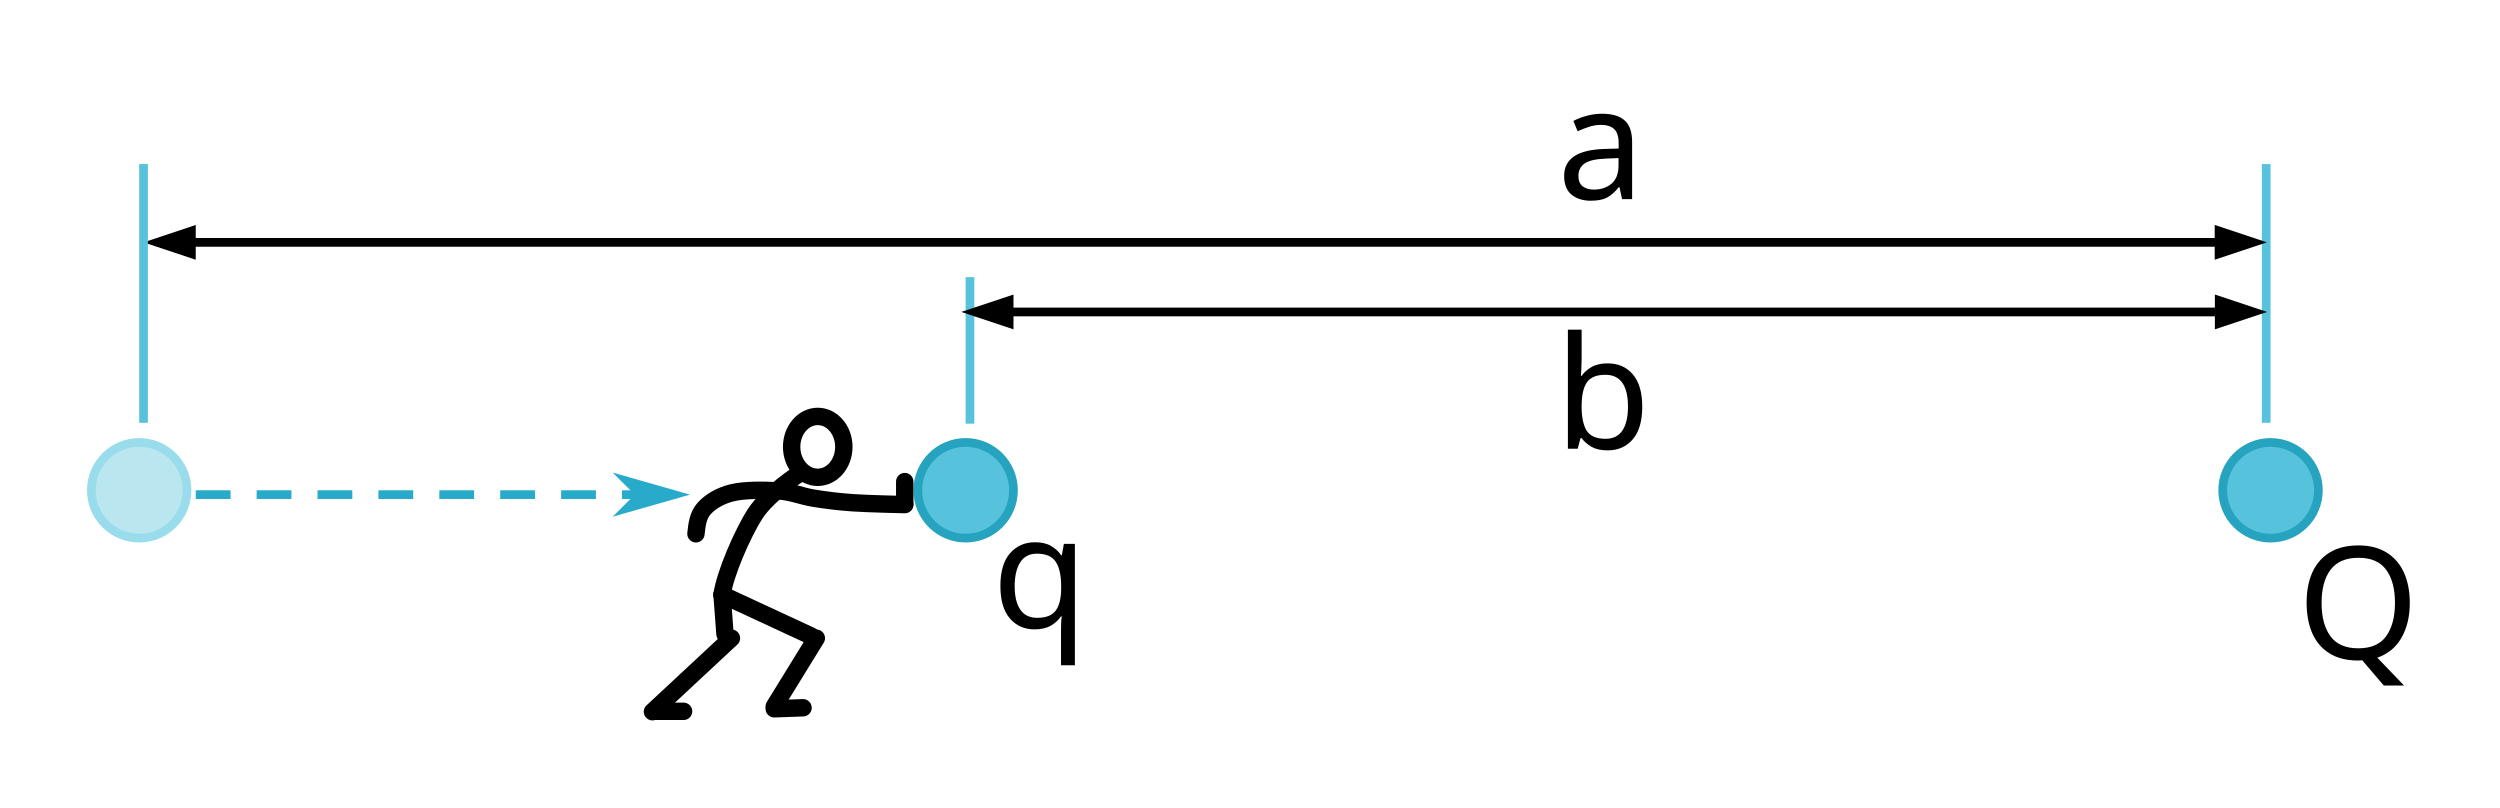
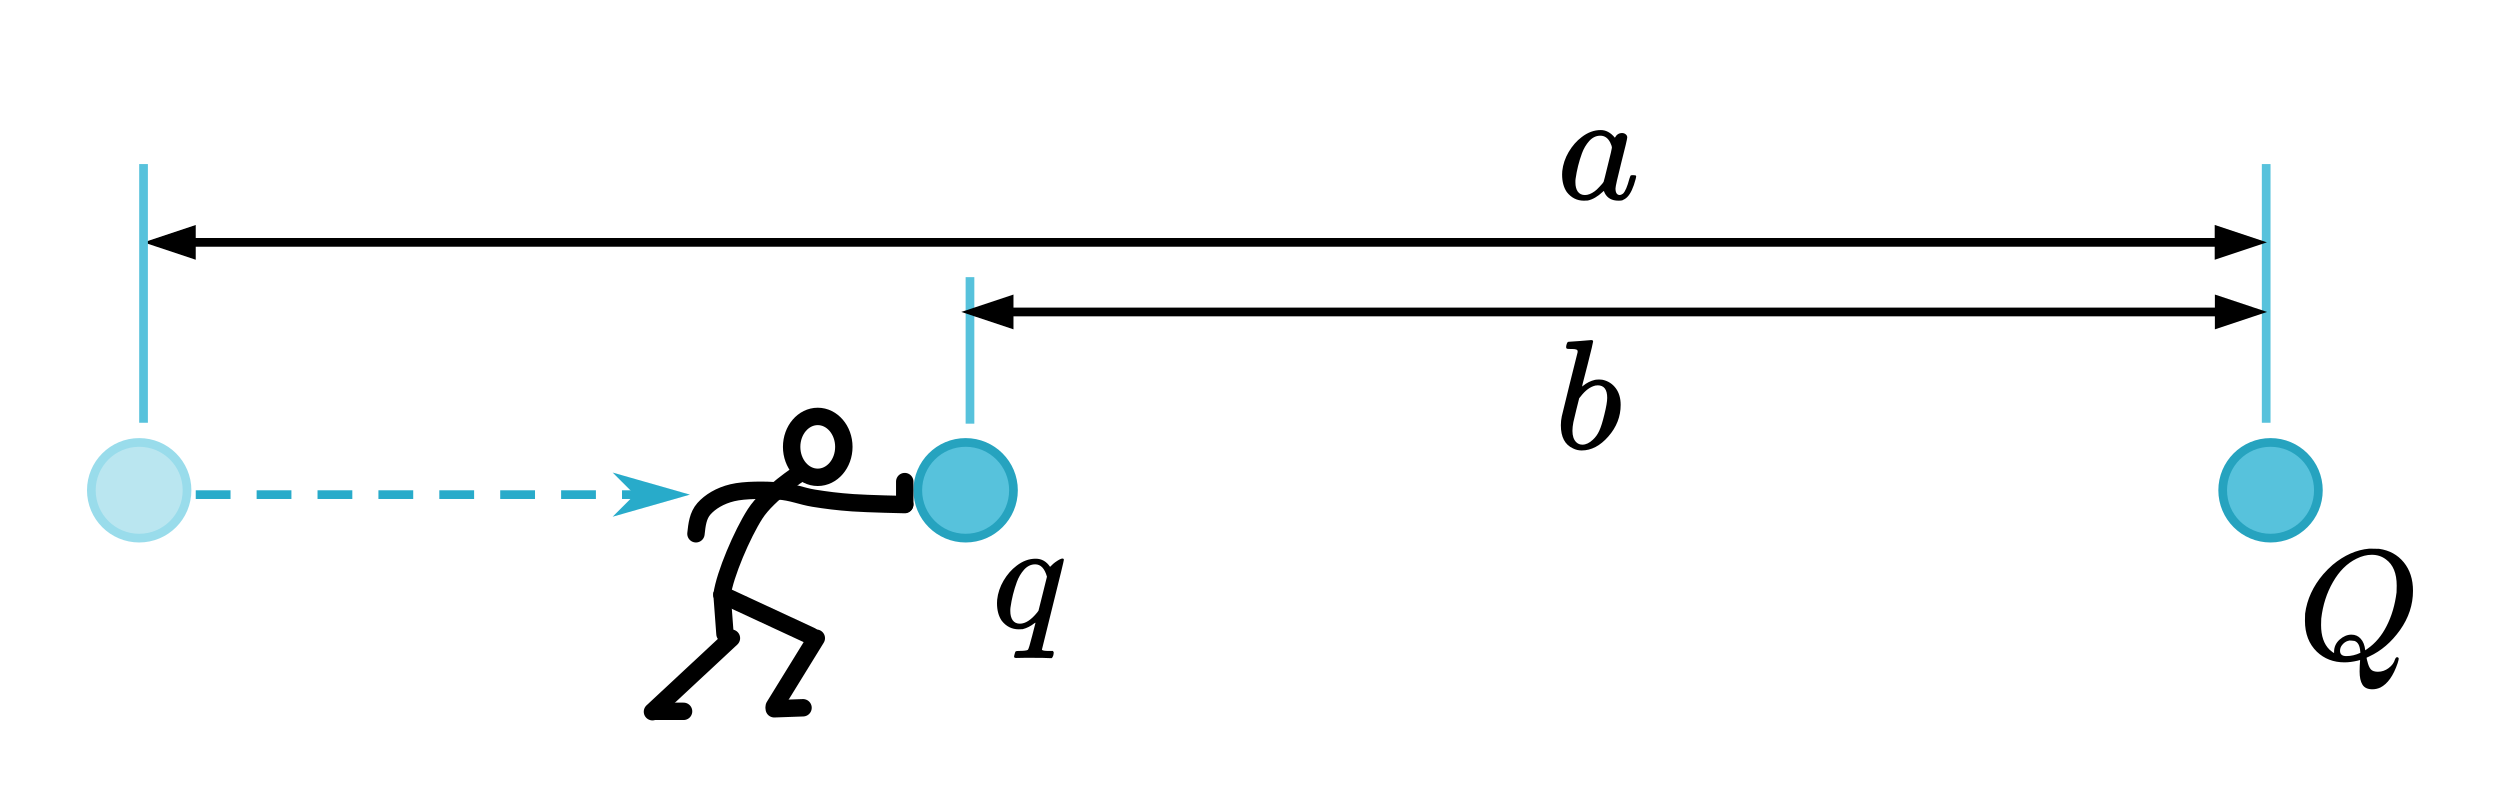
<svg xmlns="http://www.w3.org/2000/svg" width="287.377pt" height="92.821pt" viewBox="0 0 287.377 92.821" version="1.1" id="svg4155">
  <defs id="defs4157">
    <marker orient="auto" refY="0" refX="0" id="Arrow1Mend" style="overflow:visible">
      <path id="path4924" d="M 0,0 5,-5 -12.5,0 5,5 0,0 Z" style="fill:#28abca;fill-opacity:1;fill-rule:evenodd;stroke:#28abca;stroke-width:1pt;stroke-opacity:1" transform="matrix(-0.4,0,0,-0.4,-4,0)" />
    </marker>
    <marker orient="auto" refY="0" refX="0" id="Arrow1Lend" style="overflow:visible">
      <path id="path4918" d="M 0,0 5,-5 -12.5,0 5,5 0,0 Z" style="fill:#28abca;fill-opacity:1;fill-rule:evenodd;stroke:#28abca;stroke-width:1pt;stroke-opacity:1" transform="matrix(-0.8,0,0,-0.8,-10,0)" />
    </marker>
    <g id="g4159">
      <symbol overflow="visible" id="glyph0-0" style="overflow:visible">
        <path style="stroke:none" d="m 2.5,0 0,-11.25 9,0 0,11.25 z m 0.281,-0.281 8.438,0 0,-10.688 -8.438,0 z m 0,0" id="path4162" />
      </symbol>
      <symbol overflow="visible" id="glyph0-1" style="overflow:visible">
        <path style="stroke:none" d="m 8.531,-7.953 -2.875,9.938 c -0.125,0.445 -0.188,0.738 -0.188,0.875 0,0.133 0.031,0.25 0.094,0.344 0.07,0.094 0.164,0.164 0.281,0.219 0.188,0.07 0.426,0.109 0.719,0.109 l -0.094,0.312 -4.203,0 0.078,-0.312 C 2.914,3.477 3.273,3.426 3.422,3.375 3.641,3.289 3.82,3.145 3.969,2.938 4.113,2.738 4.273,2.32 4.453,1.688 L 5.656,-2.641 C 4.883,-1.516 4.164,-0.723 3.5,-0.266 3.02,0.055 2.578,0.219 2.172,0.219 1.586,0.219 1.145,-0.02 0.844,-0.5 0.539,-0.977 0.391,-1.492 0.391,-2.047 c 0,-0.883 0.27,-1.812 0.812,-2.781 C 1.754,-5.805 2.473,-6.602 3.359,-7.219 4.055,-7.707 4.688,-7.953 5.25,-7.953 c 0.414,0 0.758,0.105 1.031,0.312 C 6.551,-7.441 6.75,-7.125 6.875,-6.688 l 0.281,-0.984 z m -2,1.719 c 0,-0.375 -0.117,-0.68 -0.344,-0.922 -0.23,-0.25 -0.512,-0.375 -0.844,-0.375 -0.719,0 -1.477,0.621 -2.266,1.859 -0.781,1.23 -1.172,2.387 -1.172,3.469 0,0.449 0.094,0.789 0.281,1.016 0.195,0.219 0.438,0.328 0.719,0.328 0.363,0 0.77,-0.195 1.219,-0.594 0.688,-0.602 1.258,-1.375 1.719,-2.312 0.457,-0.945 0.688,-1.77 0.688,-2.469 z m 0,0" id="path4165" />
      </symbol>
      <symbol overflow="visible" id="glyph0-2" style="overflow:visible">
        <path style="stroke:none" d="M 5.266,0.266 3,2.109 c 0.352,-0.062 0.68,-0.094 0.984,-0.094 0.301,0 0.57,0.016 0.812,0.047 0.25,0.039 0.781,0.148 1.594,0.328 0.82,0.188 1.539,0.281 2.156,0.281 0.645,0 1.191,-0.117 1.641,-0.344 0.457,-0.219 0.898,-0.594 1.328,-1.125 L 11.812,1.344 C 11.207,2.207 10.492,2.832 9.672,3.219 8.859,3.602 7.988,3.797 7.062,3.797 6.551,3.797 5.852,3.695 4.969,3.5 3.613,3.195 2.672,3.047 2.141,3.047 1.93,3.047 1.758,3.062 1.625,3.094 1.5,3.125 1.312,3.195 1.062,3.312 L 0.859,3.062 4.453,0.219 C 3.336,0.062 2.492,-0.426 1.922,-1.25 1.348,-2.07 1.062,-2.953 1.062,-3.891 1.062,-5.172 1.445,-6.5 2.219,-7.875 3,-9.25 3.992,-10.312 5.203,-11.062 c 1.207,-0.75 2.395,-1.125 3.562,-1.125 0.875,0 1.613,0.18 2.219,0.531 0.613,0.344 1.086,0.855 1.422,1.531 0.332,0.668 0.5,1.355 0.5,2.062 0,1.344 -0.387,2.711 -1.156,4.094 -0.762,1.375 -1.715,2.422 -2.859,3.141 -1.137,0.711 -2.344,1.07 -3.625,1.094 z M 8.562,-11.625 c -0.586,0 -1.156,0.148 -1.719,0.438 -0.562,0.281 -1.121,0.758 -1.672,1.422 C 4.617,-9.109 4.125,-8.25 3.688,-7.188 3.156,-5.875 2.891,-4.633 2.891,-3.469 c 0,0.836 0.211,1.574 0.641,2.219 0.426,0.637 1.082,0.953 1.969,0.953 0.531,0 1.051,-0.129 1.562,-0.391 0.52,-0.258 1.055,-0.707 1.609,-1.344 0.695,-0.812 1.281,-1.836 1.75,-3.078 0.477,-1.25 0.719,-2.41 0.719,-3.484 0,-0.789 -0.215,-1.492 -0.641,-2.109 C 10.07,-11.316 9.426,-11.625 8.562,-11.625 Z m 0,0" id="path4168" />
      </symbol>
      <symbol overflow="visible" id="glyph1-0" style="overflow:visible">
        <path style="stroke:none" d="m 2.25,0 0,-11.25 9,0 0,11.25 z m 0.281,-0.281 8.438,0 0,-10.688 -8.438,0 z m 0,0" id="path4171" />
      </symbol>
      <symbol overflow="visible" id="glyph1-1" style="overflow:visible">
        <path style="stroke:none" d="m 0.594,0 1.953,-9.328 1.406,0 -0.391,1.906 C 4.039,-8.148 4.508,-8.688 4.969,-9.031 5.426,-9.375 5.895,-9.547 6.375,-9.547 c 0.32,0 0.711,0.117 1.172,0.344 L 6.906,-7.719 C 6.625,-7.926 6.32,-8.031 6,-8.031 c -0.562,0 -1.137,0.312 -1.719,0.938 -0.586,0.625 -1.043,1.742 -1.375,3.344 L 2.109,0 Z m 0,0" id="path4174" />
      </symbol>
      <symbol overflow="visible" id="glyph2-0" style="overflow:visible">
        <path style="stroke:none" d="m 1.5,0 0,-7.5 6,0 0,7.5 z m 0.188,-0.188 5.625,0 0,-7.125 -5.625,0 z m 0,0" id="path4177" />
      </symbol>
      <symbol overflow="visible" id="glyph2-1" style="overflow:visible">
        <path style="stroke:none" d="M -0.016,0 3.281,-8.594 4.5,-8.594 8.016,0 6.734,0 5.719,-2.609 l -3.578,0 L 1.188,0 Z m 2.484,-3.531 2.906,0 -0.891,-2.375 C 4.203,-6.625 4,-7.219 3.875,-7.688 3.758,-7.133 3.602,-6.586 3.406,-6.047 Z m 0,0" id="path4180" />
      </symbol>
      <symbol overflow="visible" id="glyph2-2" style="overflow:visible">
        <path style="stroke:none" d="m 0.875,0 0,-8.594 3.234,0 c 0.656,0 1.18,0.09 1.578,0.266 0.395,0.18 0.703,0.449 0.922,0.812 0.227,0.355 0.344,0.73 0.344,1.125 0,0.367 -0.102,0.711 -0.297,1.031 -0.199,0.324 -0.5,0.586 -0.906,0.781 0.52,0.156 0.914,0.422 1.188,0.797 0.281,0.367 0.422,0.797 0.422,1.297 0,0.398 -0.086,0.773 -0.25,1.125 -0.168,0.344 -0.375,0.609 -0.625,0.797 -0.25,0.188 -0.57,0.328 -0.953,0.422 C 5.156,-0.047 4.695,0 4.156,0 Z m 1.141,-4.984 1.859,0 c 0.5,0 0.859,-0.031 1.078,-0.094 0.289,-0.082 0.508,-0.223 0.656,-0.422 0.145,-0.207 0.219,-0.461 0.219,-0.766 0,-0.281 -0.07,-0.531 -0.203,-0.75 -0.137,-0.219 -0.336,-0.363 -0.594,-0.438 -0.25,-0.082 -0.684,-0.125 -1.297,-0.125 l -1.719,0 z m 0,3.969 2.141,0 c 0.363,0 0.617,-0.016 0.766,-0.047 0.27,-0.039 0.488,-0.113 0.656,-0.219 0.176,-0.113 0.32,-0.273 0.438,-0.484 0.113,-0.207 0.172,-0.445 0.172,-0.719 0,-0.32 -0.086,-0.602 -0.25,-0.844 -0.156,-0.238 -0.383,-0.406 -0.672,-0.5 C 4.973,-3.922 4.551,-3.969 4,-3.969 l -1.984,0 z m 0,0" id="path4183" />
      </symbol>
      <symbol overflow="visible" id="glyph3-0" style="overflow:visible">
        <path style="stroke:none" d="m 2.25,0 0,-11.25 9,0 0,11.25 z m 0.281,-0.281 8.438,0 0,-10.688 -8.438,0 z m 0,0" id="path4186" />
      </symbol>
      <symbol overflow="visible" id="glyph3-1" style="overflow:visible">
        <path style="stroke:none" d="m -0.031,0 4.953,-12.891 1.844,0 L 12.031,0 l -1.938,0 -1.5,-3.906 -5.391,0 L 1.781,0 Z m 3.719,-5.297 4.375,0 -1.344,-3.562 c -0.418,-1.082 -0.727,-1.973 -0.922,-2.672 -0.156,0.824 -0.387,1.641 -0.688,2.453 z m 0,0" id="path4189" />
      </symbol>
      <symbol overflow="visible" id="glyph3-2" style="overflow:visible">
        <path style="stroke:none" d="m 1.312,0 0,-12.891 4.844,0 c 0.977,0 1.766,0.133 2.359,0.391 0.594,0.262 1.055,0.664 1.391,1.203 0.344,0.543 0.516,1.109 0.516,1.703 0,0.555 -0.152,1.074 -0.453,1.562 -0.293,0.492 -0.742,0.883 -1.344,1.172 0.781,0.23 1.379,0.621 1.797,1.172 0.414,0.555 0.625,1.203 0.625,1.953 0,0.605 -0.133,1.168 -0.391,1.688 -0.25,0.512 -0.562,0.906 -0.938,1.188 C 9.344,-0.578 8.875,-0.363 8.312,-0.219 7.75,-0.07 7.055,0 6.234,0 Z m 1.719,-7.469 2.781,0 c 0.75,0 1.289,-0.051 1.625,-0.156 C 7.875,-7.75 8.203,-7.957 8.422,-8.25 8.641,-8.551 8.75,-8.93 8.75,-9.391 c 0,-0.426 -0.105,-0.801 -0.312,-1.125 -0.211,-0.32 -0.508,-0.539 -0.891,-0.656 -0.375,-0.125 -1.027,-0.188 -1.953,-0.188 l -2.562,0 z m 0,5.953 3.203,0 c 0.551,0 0.938,-0.02 1.156,-0.062 C 7.785,-1.648 8.113,-1.77 8.375,-1.938 8.633,-2.102 8.848,-2.344 9.016,-2.656 9.191,-2.969 9.281,-3.328 9.281,-3.734 c 0,-0.477 -0.125,-0.895 -0.375,-1.25 -0.242,-0.352 -0.578,-0.602 -1.016,-0.75 C 7.453,-5.879 6.82,-5.953 6,-5.953 l -2.969,0 z m 0,0" id="path4192" />
      </symbol>
    </g>
  </defs>
  <path id="path4195" d="m 260.5,48.597 0,-29.738" style="fill:none;stroke:#57c2dc;stroke-width:1;stroke-linecap:butt;stroke-linejoin:miter;stroke-miterlimit:8;stroke-opacity:1" />
  <path id="path4205" d="m 255.5,56.359 c 0,-3.039 2.461,-5.5 5.5,-5.5 3.039,0 5.5,2.461 5.5,5.5 0,3.039 -2.461,5.5 -5.5,5.5 -3.039,0 -5.5,-2.461 -5.5,-5.5 z m 0,0" style="fill:#57c2dc;fill-opacity:1;fill-rule:nonzero;stroke:#26a3bf;stroke-width:1;stroke-linecap:butt;stroke-linejoin:miter;stroke-miterlimit:8;stroke-opacity:1" />
  <path id="path4207" d="m 22.5,25.859 0,1.5 232.082,0 0,-1.5 6,2 -6,2 0,-1.5 -232.082,0 0,1.5 -6,-2 z m 0,0" style="fill:#000000;fill-opacity:1;fill-rule:nonzero;stroke:none" />
  <path id="path4209" d="m 16.5,48.597 0,-29.738" style="fill:none;stroke:#57c2dc;stroke-width:1;stroke-linecap:butt;stroke-linejoin:miter;stroke-miterlimit:8;stroke-opacity:1" />
  <path id="path4219" d="m 105.5,56.359 c 0,-3.039 2.461,-5.5 5.5,-5.5 3.039,0 5.5,2.461 5.5,5.5 0,3.039 -2.461,5.5 -5.5,5.5 -3.039,0 -5.5,-2.461 -5.5,-5.5 z m 0,0" style="fill:#57c2dc;fill-opacity:1;fill-rule:nonzero;stroke:#26a3bf;stroke-width:1;stroke-linecap:butt;stroke-linejoin:miter;stroke-miterlimit:8;stroke-opacity:1" />
  <path id="path4221" d="m 111.5,48.702 0,-16.844" style="fill:none;stroke:#57c2dc;stroke-width:1;stroke-linecap:butt;stroke-linejoin:miter;stroke-miterlimit:8;stroke-opacity:1" />
  <path id="path4223" d="m 116.5,33.859 0,1.5 138.102,0 0,-1.5 6,2 -6,2 0,-1.5 -138.102,0 0,1.5 -6,-2 z m 0,0" style="fill:#000000;fill-opacity:1;fill-rule:nonzero;stroke:none" />
  <path id="path4233" d="m 22.5,56.859 54.84,0" style="fill:none;stroke:#28abca;stroke-width:1;stroke-linecap:butt;stroke-linejoin:miter;stroke-miterlimit:8;stroke-dasharray:4, 3;stroke-dashoffset:0;stroke-opacity:1;marker-end:url(#Arrow1Mend)" />
  <g id="g4861" transform="translate(-31,-9.641409)">
    <path style="fill:none;stroke:#000000;stroke-width:2;stroke-linecap:butt;stroke-linejoin:miter;stroke-miterlimit:8;stroke-opacity:1" d="m 128,61.009 c 0,-1.934 -1.344,-3.5 -3,-3.5 -1.656,0 -3,1.566 -3,3.5 0,1.934 1.344,3.5 3,3.5 1.656,0 3,-1.566 3,-3.5 z m 0,0" id="path4237" />
    <path style="fill:none;stroke:#000000;stroke-width:2;stroke-linecap:round;stroke-linejoin:miter;stroke-miterlimit:8;stroke-opacity:1" d="m 135,65 0,2.598" id="path4239" />
    <path style="fill:none;stroke:#000000;stroke-width:2;stroke-linecap:round;stroke-linejoin:miter;stroke-miterlimit:8;stroke-opacity:1" d="M 123.309,91 120,91.117" id="path4241" />
    <path style="fill:none;stroke:#000000;stroke-width:2;stroke-linecap:round;stroke-linejoin:miter;stroke-miterlimit:8;stroke-opacity:1" d="m 120,90.848 4.836,-7.848" id="path4243" />
    <path style="fill:none;stroke:#000000;stroke-width:2;stroke-linecap:round;stroke-linejoin:miter;stroke-miterlimit:8;stroke-opacity:1" d="M 124.215,82.738 114,78" id="path4245" />
    <path style="fill:none;stroke:#000000;stroke-width:2;stroke-linecap:round;stroke-linejoin:miter;stroke-miterlimit:8;stroke-opacity:1" d="m 114,78 0.336,4.516" id="path4247" />
    <path style="fill:none;stroke:#000000;stroke-width:2;stroke-linecap:round;stroke-linejoin:miter;stroke-miterlimit:8;stroke-opacity:1" d="M 115.078,83 106,91.453" id="path4249" />
    <path style="fill:none;stroke:#000000;stroke-width:2;stroke-linecap:round;stroke-linejoin:miter;stroke-miterlimit:8;stroke-opacity:1" d="m 106.327,91.409 3.25,0" id="path4251" />
    <path style="fill:none;stroke:#000000;stroke-width:2;stroke-linecap:round;stroke-linejoin:miter;stroke-miterlimit:8;stroke-opacity:1" d="m 114,78 c 0.328,-2.332 2.305,-6.961 3.805,-9.297 C 119.305,66.371 123,64 123,64" id="path4253" />
    <path style="fill:none;stroke:#000000;stroke-width:2;stroke-linecap:round;stroke-linejoin:miter;stroke-miterlimit:8;stroke-opacity:1" d="m 111,71 c 0.113,-1.051 0.227,-2.098 0.922,-2.883 0.699,-0.789 1.836,-1.496 3.262,-1.836 1.426,-0.344 3.734,-0.316 5.293,-0.211 1.559,0.105 2.637,0.609 4.062,0.84 1.426,0.227 2.75,0.402 4.492,0.523 C 130.773,67.555 135,67.645 135,67.645" id="path4255" />
  </g>
  <path id="path4265" d="m 10.5,56.359 c 0,-3.039 2.461,-5.5 5.5,-5.5 3.039,0 5.5,2.461 5.5,5.5 0,3.039 -2.461,5.5 -5.5,5.5 -3.039,0 -5.5,-2.461 -5.5,-5.5 z m 0,0" style="fill:#bae6f0;fill-opacity:1;fill-rule:nonzero;stroke:#99dceb;stroke-width:1;stroke-linecap:butt;stroke-linejoin:miter;stroke-miterlimit:8;stroke-opacity:1" />
-   <text xml:space="preserve" style="font-style:normal;font-variant:normal;font-weight:normal;font-stretch:normal;font-size:32px;line-height:125%;font-family:KaTeX_Main;-inkscape-font-specification:'KaTeX_Main, Normal';text-align:start;letter-spacing:0px;word-spacing:0px;writing-mode:lr-tb;text-anchor:start;fill:#000000;fill-opacity:1;stroke:none;stroke-width:1px;stroke-linecap:butt;stroke-linejoin:miter;stroke-opacity:1" x="264.056" y="75.743" id="text26442">
-     <tspan id="tspan26444" x="264.056" y="75.743" style="font-style:normal;font-variant:normal;font-weight:normal;font-stretch:normal;font-size:18px;line-height:125%;font-family:KaTeX_Math;-inkscape-font-specification:'KaTeX_Math, Normal';text-align:start;writing-mode:lr-tb;text-anchor:start">Q</tspan>
-   </text>
-   <text xml:space="preserve" style="font-style:normal;font-variant:normal;font-weight:normal;font-stretch:normal;font-size:32px;line-height:125%;font-family:KaTeX_Main;-inkscape-font-specification:'KaTeX_Main, Normal';text-align:start;letter-spacing:0px;word-spacing:0px;writing-mode:lr-tb;text-anchor:start;fill:#000000;fill-opacity:1;stroke:none;stroke-width:1px;stroke-linecap:butt;stroke-linejoin:miter;stroke-opacity:1" x="178.701" y="51.583" id="text26442-3">
-     <tspan id="tspan26444-7" x="178.701" y="51.583" style="font-style:normal;font-variant:normal;font-weight:normal;font-stretch:normal;font-size:18px;line-height:125%;font-family:KaTeX_Math;-inkscape-font-specification:'KaTeX_Math, Normal';text-align:start;writing-mode:lr-tb;text-anchor:start">b</tspan>
-   </text>
-   <text xml:space="preserve" style="font-style:normal;font-variant:normal;font-weight:normal;font-stretch:normal;font-size:32px;line-height:125%;font-family:KaTeX_Main;-inkscape-font-specification:'KaTeX_Main, Normal';text-align:start;letter-spacing:0px;word-spacing:0px;writing-mode:lr-tb;text-anchor:start;fill:#000000;fill-opacity:1;stroke:none;stroke-width:1px;stroke-linecap:butt;stroke-linejoin:miter;stroke-opacity:1" x="178.971" y="22.888" id="text26442-5">
-     <tspan id="tspan26444-0" x="178.971" y="22.888" style="font-style:normal;font-variant:normal;font-weight:normal;font-stretch:normal;font-size:18px;line-height:125%;font-family:KaTeX_Math;-inkscape-font-specification:'KaTeX_Math, Normal';text-align:start;writing-mode:lr-tb;text-anchor:start">a</tspan>
-   </text>
-   <text xml:space="preserve" style="font-style:normal;font-variant:normal;font-weight:normal;font-stretch:normal;font-size:32px;line-height:125%;font-family:KaTeX_Main;-inkscape-font-specification:'KaTeX_Main, Normal';text-align:start;letter-spacing:0px;word-spacing:0px;writing-mode:lr-tb;text-anchor:start;fill:#000000;fill-opacity:1;stroke:none;stroke-width:1px;stroke-linecap:butt;stroke-linejoin:miter;stroke-opacity:1" x="114.012" y="72.161" id="text26442-3-4">
-     <tspan id="tspan26444-7-3" x="114.012" y="72.161" style="font-style:normal;font-variant:normal;font-weight:normal;font-stretch:normal;font-size:18px;line-height:125%;font-family:KaTeX_Math;-inkscape-font-specification:'KaTeX_Math, Normal';text-align:start;writing-mode:lr-tb;text-anchor:start">q</tspan>
-   </text>
+   <g style="font-style:normal;font-variant:normal;font-weight:normal;font-stretch:normal;font-size:32px;line-height:125%;font-family:KaTeX_Main;-inkscape-font-specification:'KaTeX_Main, Normal';text-align:start;letter-spacing:0px;word-spacing:0px;writing-mode:lr-tb;text-anchor:start;fill:#000000;fill-opacity:1;stroke:none;stroke-width:1px;stroke-linecap:butt;stroke-linejoin:miter;stroke-opacity:1" id="text26442">
+     <path d="m 271.238,77.183 q 0,-0.198 0.018,-0.666 0.036,-0.45 0.036,-0.576 l 0,-0.072 -0.27,0.072 q -0.828,0.198 -1.512,0.198 -1.908,0 -3.186,-1.224 -1.368,-1.332 -1.368,-3.564 0,-0.63 0.018,-0.81 0.324,-2.466 2.088,-4.536 0.504,-0.576 1.08,-1.08 1.998,-1.656 4.176,-1.854 l 0.306,0 q 0.684,0 0.864,0.018 1.764,0.252 2.826,1.548 1.062,1.296 1.062,3.276 0,2.412 -1.494,4.518 -1.494,2.088 -3.528,3.024 l -0.306,0.144 0,0.09 q 0,0.018 0.018,0.054 0.018,0.054 0.018,0.108 0.018,0.072 0.036,0.126 0.162,0.702 0.414,0.972 0.252,0.27 0.81,0.27 0.684,0 1.242,-0.432 0.558,-0.414 0.72,-0.99 0.108,-0.252 0.234,-0.252 0.162,0 0.198,0.162 0,0.108 -0.126,0.522 -0.738,2.178 -1.998,2.808 -0.45,0.198 -0.9,0.198 -0.828,0 -1.152,-0.54 -0.324,-0.522 -0.324,-1.512 z m -0.936,-4.23 q 0.648,0 1.062,0.468 0.432,0.468 0.522,1.332 l 0.234,-0.162 q 1.386,-0.954 2.232,-2.646 0.864,-1.692 1.134,-3.852 0.018,-0.18 0.018,-0.774 0,-2.106 -1.224,-3.006 -0.702,-0.54 -1.638,-0.54 -0.864,0 -1.764,0.45 -1.62,0.792 -2.7,2.682 -1.08,1.872 -1.35,4.212 -0.018,0.198 -0.018,0.738 0,1.872 0.972,2.826 0.432,0.378 0.522,0.378 l 0,-0.144 q 0,-0.81 0.63,-1.386 0.648,-0.576 1.368,-0.576 z m -0.594,2.466 q 0.828,0 1.62,-0.378 l -0.018,-0.18 q -0.072,-0.99 -0.666,-1.188 -0.216,-0.036 -0.342,-0.036 -0.054,0 -0.108,0 -0.054,-0.018 -0.072,-0.018 -0.072,0 -0.234,0.054 -0.36,0.108 -0.63,0.432 -0.27,0.306 -0.27,0.702 0,0.612 0.72,0.612 z" style="font-style:normal;font-variant:normal;font-weight:normal;font-stretch:normal;font-size:18px;line-height:125%;font-family:KaTeX_Math;-inkscape-font-specification:'KaTeX_Math, Normal';text-align:start;writing-mode:lr-tb;text-anchor:start" id="path4210" />
+   </g>
+   <g style="font-style:normal;font-variant:normal;font-weight:normal;font-stretch:normal;font-size:32px;line-height:125%;font-family:KaTeX_Main;-inkscape-font-specification:'KaTeX_Main, Normal';text-align:start;letter-spacing:0px;word-spacing:0px;writing-mode:lr-tb;text-anchor:start;fill:#000000;fill-opacity:1;stroke:none;stroke-width:1px;stroke-linecap:butt;stroke-linejoin:miter;stroke-opacity:1" id="text26442-3">
+     <path d="m 180.303,39.289 q 0.018,0 1.296,-0.09 1.296,-0.108 1.314,-0.108 0.216,0 0.216,0.162 0,0.162 -0.612,2.574 -0.144,0.612 -0.324,1.26 -0.162,0.648 -0.252,0.972 l -0.072,0.342 q 0,0.054 0.108,-0.054 0.612,-0.504 1.368,-0.684 0.216,-0.036 0.45,-0.036 0.234,0 0.45,0.036 0.936,0.216 1.494,0.972 0.558,0.756 0.558,1.908 0,2.016 -1.422,3.636 -1.404,1.602 -3.06,1.602 -0.522,0 -0.99,-0.234 -1.404,-0.63 -1.404,-2.664 0,-0.522 0.108,-1.026 0,-0.018 0.9,-3.69 l 0.918,-3.672 q 0.036,-0.252 -0.126,-0.306 -0.144,-0.072 -0.504,-0.072 -0.126,0 -0.198,0 -0.378,0 -0.432,-0.054 -0.108,-0.09 -0.018,-0.432 0.072,-0.252 0.126,-0.288 0.054,-0.054 0.108,-0.054 z m 4.446,6.444 q 0,-1.44 -1.098,-1.44 -0.036,0 -0.126,0.018 -0.072,0 -0.09,0 -0.936,0.198 -1.764,1.296 -0.036,0.036 -0.09,0.108 l -0.054,0.072 q 0,0.018 -0.324,1.296 -0.306,1.26 -0.342,1.44 -0.108,0.558 -0.108,1.008 0,0.864 0.432,1.296 0.288,0.288 0.72,0.288 0.594,0 1.206,-0.576 0.45,-0.414 0.72,-1.008 0.288,-0.612 0.594,-1.89 0.324,-1.296 0.324,-1.908 z" style="font-style:normal;font-variant:normal;font-weight:normal;font-stretch:normal;font-size:18px;line-height:125%;font-family:KaTeX_Math;-inkscape-font-specification:'KaTeX_Math, Normal';text-align:start;writing-mode:lr-tb;text-anchor:start" id="path4206" />
+   </g>
+   <g style="font-style:normal;font-variant:normal;font-weight:normal;font-stretch:normal;font-size:32px;line-height:125%;font-family:KaTeX_Main;-inkscape-font-specification:'KaTeX_Main, Normal';text-align:start;letter-spacing:0px;word-spacing:0px;writing-mode:lr-tb;text-anchor:start;fill:#000000;fill-opacity:1;stroke:none;stroke-width:1px;stroke-linecap:butt;stroke-linejoin:miter;stroke-opacity:1" id="text26442-5">
+     <path d="m 187.737,20.134 q 0.162,0 0.216,0.018 0.054,0 0.09,0.036 0.036,0.036 0.036,0.108 0,0.054 -0.054,0.27 -0.396,1.512 -0.972,2.088 -0.234,0.234 -0.576,0.378 -0.144,0.036 -0.432,0.036 -1.134,0 -1.584,-0.882 -0.09,-0.234 -0.09,-0.216 -0.018,-0.018 -0.072,0.018 -0.036,0.036 -0.072,0.072 -0.864,0.81 -1.71,0.99 -0.108,0.018 -0.45,0.018 -1.188,0 -1.962,-0.99 -0.54,-0.792 -0.54,-2.016 0,-0.288 0.018,-0.396 0.126,-1.152 0.738,-2.196 0.63,-1.062 1.494,-1.71 1.044,-0.81 2.196,-0.81 0.9,0 1.62,0.882 0.288,-0.54 0.828,-0.54 0.234,0 0.414,0.144 0.18,0.144 0.18,0.36 0,0.234 -0.684,2.898 -0.666,2.646 -0.666,2.97 0,0.756 0.504,0.756 0.162,-0.018 0.36,-0.162 0.378,-0.36 0.738,-1.728 0.108,-0.36 0.18,-0.378 0.036,-0.018 0.18,-0.018 l 0.072,0 z m -6.642,0.846 q 0,0.648 0.27,1.044 0.288,0.396 0.828,0.396 0.522,0 1.116,-0.432 0.216,-0.144 0.576,-0.54 0.378,-0.396 0.45,-0.54 0.036,-0.072 0.486,-1.926 0.468,-1.854 0.468,-1.998 0,-0.216 -0.198,-0.612 -0.396,-0.774 -1.134,-0.774 -0.72,0 -1.278,0.612 -0.54,0.612 -0.828,1.404 -0.522,1.422 -0.738,2.952 0,0.054 -0.018,0.198 0,0.144 0,0.216 z" style="font-style:normal;font-variant:normal;font-weight:normal;font-stretch:normal;font-size:18px;line-height:125%;font-family:KaTeX_Math;-inkscape-font-specification:'KaTeX_Math, Normal';text-align:start;writing-mode:lr-tb;text-anchor:start" id="path4203" />
+   </g>
+   <g style="font-style:normal;font-variant:normal;font-weight:normal;font-stretch:normal;font-size:32px;line-height:125%;font-family:KaTeX_Main;-inkscape-font-specification:'KaTeX_Main, Normal';text-align:start;letter-spacing:0px;word-spacing:0px;writing-mode:lr-tb;text-anchor:start;fill:#000000;fill-opacity:1;stroke:none;stroke-width:1px;stroke-linecap:butt;stroke-linejoin:miter;stroke-opacity:1" id="text26442-3-4">
+     <path d="m 118.728,75.617 q -0.36,0 -0.99,0 -0.612,0.018 -0.9,0.018 -0.27,0 -0.27,-0.144 0,-0.036 0.018,-0.126 0.036,-0.09 0.036,-0.144 0.072,-0.288 0.126,-0.342 0.072,-0.054 0.36,-0.054 0.864,0 1.044,-0.126 0.108,-0.072 0.504,-1.638 0.36,-1.458 0.378,-1.476 0,-0.018 -0.126,0.054 -0.63,0.504 -1.35,0.684 -0.108,0.018 -0.45,0.018 -1.188,0 -1.962,-0.99 -0.54,-0.792 -0.54,-2.016 0,-0.288 0.018,-0.396 0.126,-1.152 0.738,-2.196 0.63,-1.062 1.494,-1.71 1.044,-0.81 2.196,-0.81 1.026,0 1.656,0.936 0.432,-0.432 0.576,-0.522 0.612,-0.432 0.828,-0.432 0.18,0 0.18,0.144 0,0.162 -1.242,5.13 -1.278,5.112 -1.278,5.184 0,0.144 0.612,0.162 0.126,0 0.198,0 l 0.45,0 q 0.09,0.126 0.09,0.144 0.018,0.036 -0.036,0.342 -0.072,0.234 -0.18,0.342 l -0.234,0 q -0.558,-0.036 -1.944,-0.036 z m 1.62,-9.324 q -0.396,-1.422 -1.35,-1.422 -0.72,0 -1.278,0.612 -0.54,0.612 -0.828,1.404 -0.522,1.422 -0.738,2.952 0,0.054 -0.018,0.198 0,0.144 0,0.216 0,0.648 0.27,1.044 0.288,0.396 0.828,0.396 0.954,0 1.998,-1.296 l 0.144,-0.198 q 0.162,-0.648 0.486,-1.944 0.324,-1.314 0.486,-1.962 z" style="font-style:normal;font-variant:normal;font-weight:normal;font-stretch:normal;font-size:18px;line-height:125%;font-family:KaTeX_Math;-inkscape-font-specification:'KaTeX_Math, Normal';text-align:start;writing-mode:lr-tb;text-anchor:start" id="path4200" />
+   </g>
</svg>
